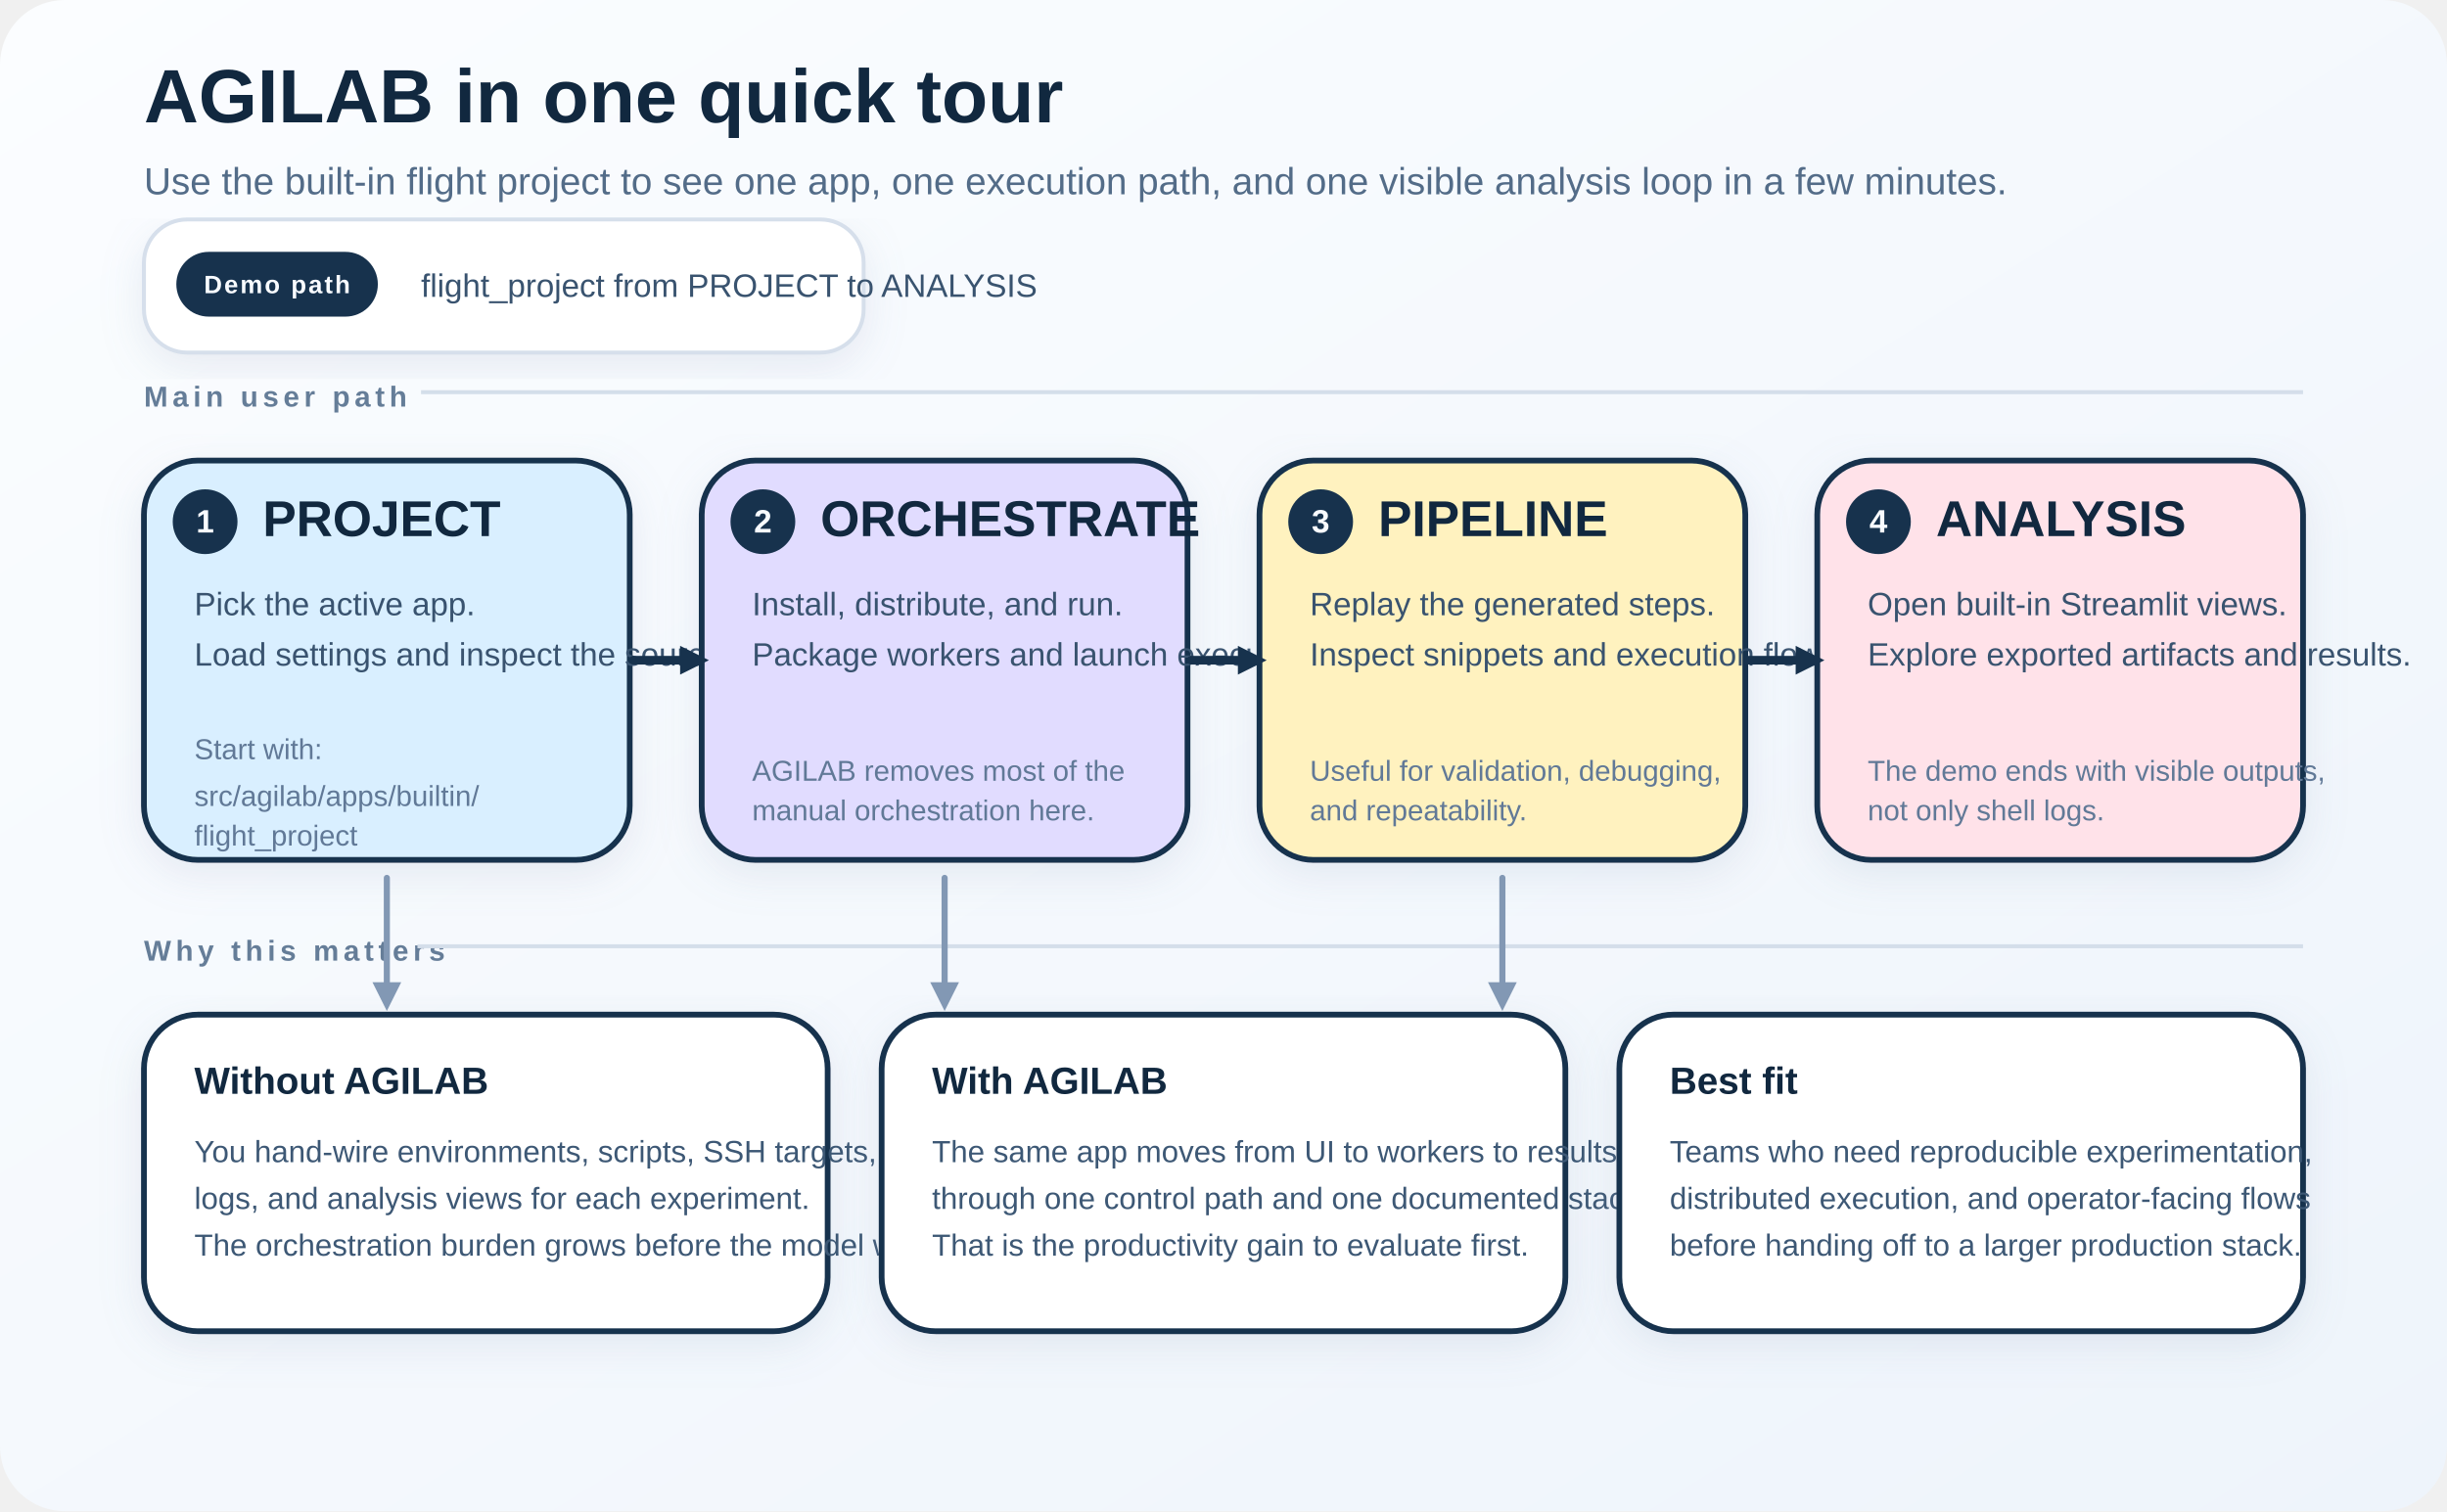
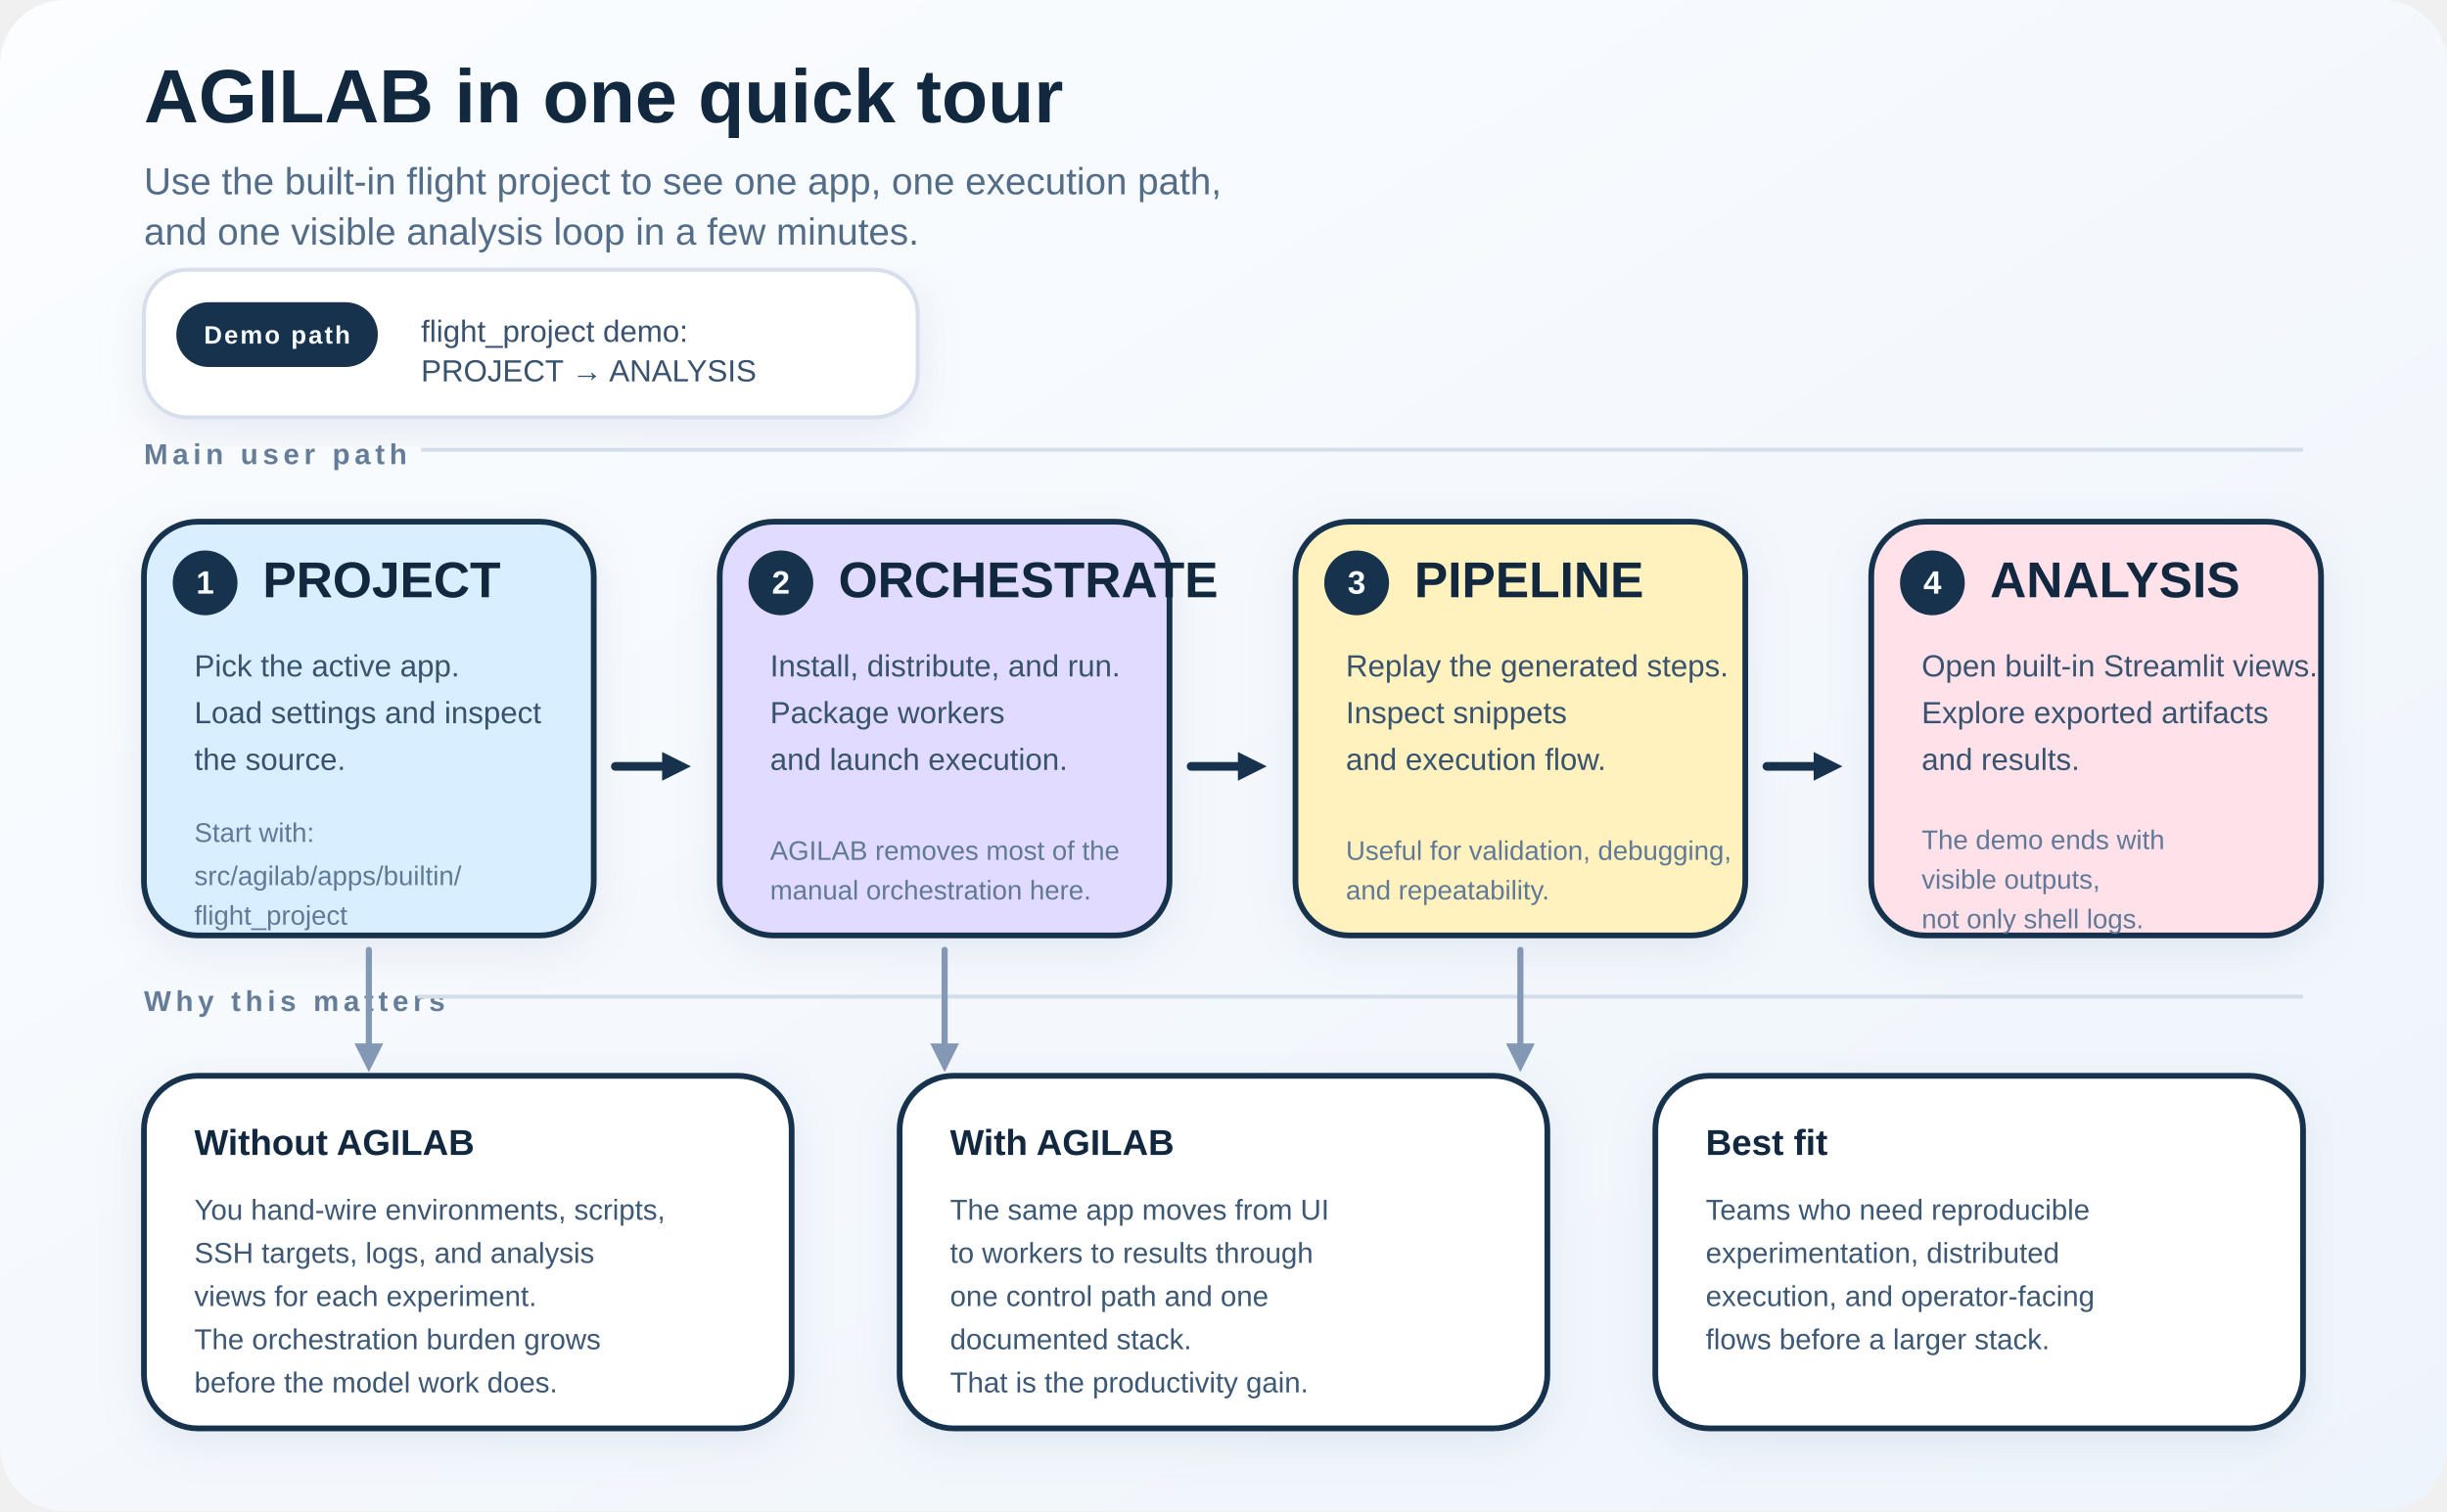
<svg xmlns="http://www.w3.org/2000/svg" width="1360" height="840" viewBox="0 0 1360 840" role="img" aria-labelledby="title desc">
  <defs>
    <style>
      text {
-         font-family: "Aptos", "Segoe UI", "Helvetica Neue", Arial, sans-serif;
+         font-family: "Segoe UI", "Helvetica Neue", Arial, sans-serif;
        fill: #11283f;
      }
      .title {
        font-size: 42px;
        font-weight: 700;
      }
      .subtitle {
        font-size: 21px;
        fill: #536c88;
      }
      .section {
        font-size: 16px;
        font-weight: 700;
        letter-spacing: 0.16em;
        text-transform: uppercase;
        fill: #657d98;
      }
      .card {
        stroke: #17324d;
        stroke-width: 3.2;
        rx: 30;
        ry: 30;
      }
      .card-title {
        font-size: 28px;
        font-weight: 700;
      }
      .card-body {
-         font-size: 18px;
+         font-size: 17px;
        fill: #39536f;
      }
      .mini {
-         font-size: 16px;
+         font-size: 15px;
        fill: #617997;
      }
      .pill {
        fill: #17324d;
      }
      .pill-text {
        font-size: 14px;
        font-weight: 700;
        fill: #f8fbff;
        letter-spacing: 0.08em;
        text-transform: uppercase;
      }
      .step-circle {
        fill: #17324d;
      }
      .step-text {
        font-size: 18px;
        font-weight: 700;
        fill: #f8fbff;
      }
      .value-title {
-         font-size: 21px;
+         font-size: 20px;
        font-weight: 700;
      }
      .value-body {
-         font-size: 17px;
+         font-size: 16px;
        fill: #3d5875;
      }
      .arrow {
        stroke: #17324d;
        stroke-width: 4.8;
        stroke-linecap: round;
      }
      .soft-arrow {
        stroke: #8298b4;
        stroke-width: 3.4;
        stroke-linecap: round;
      }
      .line {
        stroke: #d4deea;
        stroke-width: 2.2;
      }
      .shadow {
        filter: url(#shadow);
      }
      .arrow-head {
        fill: #17324d;
      }
    </style>
    <linearGradient id="bg" x1="0%" y1="0%" x2="100%" y2="100%">
      <stop offset="0%" stop-color="#fbfdff" />
      <stop offset="100%" stop-color="#eef4fb" />
    </linearGradient>
    <filter id="shadow" x="-10%" y="-10%" width="130%" height="130%">
      <feDropShadow dx="0" dy="7" stdDeviation="11" flood-color="#90a5c1" flood-opacity="0.18" />
    </filter>
  </defs>
  <rect width="1360" height="840" fill="url(#bg)" rx="36" ry="36" />
  <g transform="translate(80,68)">
    <text class="title" x="0" y="0">AGILAB in one quick tour</text>
-     <text class="subtitle" x="0" y="40">Use the built-in flight project to see one app, one execution path, and one visible analysis loop in a few minutes.</text>
-   </g>
-   <g transform="translate(80,122)">
-     <rect x="0" y="0" width="400" height="74" rx="24" ry="24" fill="#ffffff" stroke="#d6dfeb" stroke-width="2.2" class="shadow" />
+     <text class="subtitle" x="0" y="40">
+       <tspan x="0" dy="0">Use the built-in flight project to see one app, one execution path,</tspan>
+       <tspan x="0" dy="28">and one visible analysis loop in a few minutes.</tspan>
+     </text>
+   </g>
+   <g transform="translate(80,150)">
+     <rect x="0" y="0" width="430" height="82" rx="24" ry="24" fill="#ffffff" stroke="#d6dfeb" stroke-width="2.2" class="shadow" />
    <rect x="18" y="18" width="112" height="36" rx="18" ry="18" class="pill" />
    <text class="pill-text" x="74" y="41" text-anchor="middle">Demo path</text>
-     <text class="card-body" x="154" y="43">flight_project from PROJECT to ANALYSIS</text>
-   </g>
-   <g transform="translate(80,226)">
+     <text class="card-body" x="154" y="40">
+       <tspan x="154" dy="0">flight_project demo:</tspan>
+       <tspan x="154" dy="22">PROJECT → ANALYSIS</tspan>
+     </text>
+   </g>
+   <g transform="translate(80,258)">
    <text class="section" x="0" y="0">Main user path</text>
    <line class="line" x1="154" y1="-8" x2="1200" y2="-8" />
  </g>
-   <g transform="translate(80,256)">
-     <rect class="card shadow" width="270" height="222" fill="#d9efff" />
+   <g transform="translate(80,290)">
+     <rect class="card shadow" width="250" height="230" fill="#d9efff" />
    <circle class="step-circle" cx="34" cy="34" r="18" />
    <text class="step-text" x="34" y="40" text-anchor="middle">1</text>
    <text class="card-title" x="66" y="42">PROJECT</text>
    <text class="card-body" x="28" y="86">Pick the active app.</text>
-     <text class="card-body" x="28" y="114">Load settings and inspect the source.</text>
-     <text class="mini" x="28" y="166">Start with:</text>
-     <text class="mini" x="28" y="192">src/agilab/apps/builtin/</text>
-     <text class="mini" x="28" y="214">flight_project</text>
-   </g>
-   <g transform="translate(390,256)">
-     <rect class="card shadow" width="270" height="222" fill="#e1dcff" />
+     <text class="card-body" x="28" y="112">Load settings and inspect</text>
+     <text class="card-body" x="28" y="138">the source.</text>
+     <text class="mini" x="28" y="178">Start with:</text>
+     <text class="mini" x="28" y="202">src/agilab/apps/builtin/</text>
+     <text class="mini" x="28" y="224">flight_project</text>
+   </g>
+   <g transform="translate(400,290)">
+     <rect class="card shadow" width="250" height="230" fill="#e1dcff" />
    <circle class="step-circle" cx="34" cy="34" r="18" />
    <text class="step-text" x="34" y="40" text-anchor="middle">2</text>
    <text class="card-title" x="66" y="42">ORCHESTRATE</text>
    <text class="card-body" x="28" y="86">Install, distribute, and run.</text>
-     <text class="card-body" x="28" y="114">Package workers and launch execution.</text>
-     <text class="mini" x="28" y="178">AGILAB removes most of the</text>
-     <text class="mini" x="28" y="200">manual orchestration here.</text>
-   </g>
-   <g transform="translate(700,256)">
-     <rect class="card shadow" width="270" height="222" fill="#fff2bf" />
+     <text class="card-body" x="28" y="112">Package workers</text>
+     <text class="card-body" x="28" y="138">and launch execution.</text>
+     <text class="mini" x="28" y="188">AGILAB removes most of the</text>
+     <text class="mini" x="28" y="210">manual orchestration here.</text>
+   </g>
+   <g transform="translate(720,290)">
+     <rect class="card shadow" width="250" height="230" fill="#fff2bf" />
    <circle class="step-circle" cx="34" cy="34" r="18" />
    <text class="step-text" x="34" y="40" text-anchor="middle">3</text>
    <text class="card-title" x="66" y="42">PIPELINE</text>
    <text class="card-body" x="28" y="86">Replay the generated steps.</text>
-     <text class="card-body" x="28" y="114">Inspect snippets and execution flow.</text>
-     <text class="mini" x="28" y="178">Useful for validation, debugging,</text>
-     <text class="mini" x="28" y="200">and repeatability.</text>
-   </g>
-   <g transform="translate(1010,256)">
-     <rect class="card shadow" width="270" height="222" fill="#ffe2e9" />
+     <text class="card-body" x="28" y="112">Inspect snippets</text>
+     <text class="card-body" x="28" y="138">and execution flow.</text>
+     <text class="mini" x="28" y="188">Useful for validation, debugging,</text>
+     <text class="mini" x="28" y="210">and repeatability.</text>
+   </g>
+   <g transform="translate(1040,290)">
+     <rect class="card shadow" width="250" height="230" fill="#ffe2e9" />
    <circle class="step-circle" cx="34" cy="34" r="18" />
    <text class="step-text" x="34" y="40" text-anchor="middle">4</text>
    <text class="card-title" x="66" y="42">ANALYSIS</text>
    <text class="card-body" x="28" y="86">Open built-in Streamlit views.</text>
-     <text class="card-body" x="28" y="114">Explore exported artifacts and results.</text>
-     <text class="mini" x="28" y="178">The demo ends with visible outputs,</text>
-     <text class="mini" x="28" y="200">not only shell logs.</text>
-   </g>
-   <line class="arrow" x1="352" y1="367" x2="378" y2="367" />
-   <polygon class="arrow-head" points="378,359 378,375 394,367" />
-   <line class="arrow" x1="662" y1="367" x2="688" y2="367" />
-   <polygon class="arrow-head" points="688,359 688,375 704,367" />
-   <line class="arrow" x1="972" y1="367" x2="998" y2="367" />
-   <polygon class="arrow-head" points="998,359 998,375 1014,367" />
-   <g transform="translate(80,534)">
+     <text class="card-body" x="28" y="112">Explore exported artifacts</text>
+     <text class="card-body" x="28" y="138">and results.</text>
+     <text class="mini" x="28" y="182">The demo ends with</text>
+     <text class="mini" x="28" y="204">visible outputs,</text>
+     <text class="mini" x="28" y="226">not only shell logs.</text>
+   </g>
+   <line class="arrow" x1="342" y1="426" x2="368" y2="426" />
+   <polygon class="arrow-head" points="368,418 368,434 384,426" />
+   <line class="arrow" x1="662" y1="426" x2="688" y2="426" />
+   <polygon class="arrow-head" points="688,418 688,434 704,426" />
+   <line class="arrow" x1="982" y1="426" x2="1008" y2="426" />
+   <polygon class="arrow-head" points="1008,418 1008,434 1024,426" />
+   <g transform="translate(80,562)">
    <text class="section" x="0" y="0">Why this matters</text>
    <line class="line" x1="152" y1="-8" x2="1200" y2="-8" />
  </g>
-   <g transform="translate(80,564)">
-     <rect class="card shadow" width="380" height="176" fill="#ffffff" />
+   <g transform="translate(80,598)">
+     <rect class="card shadow" width="360" height="196" fill="#ffffff" />
    <text class="value-title" x="28" y="44">Without AGILAB</text>
-     <text class="value-body" x="28" y="82">You hand-wire environments, scripts, SSH targets,</text>
-     <text class="value-body" x="28" y="108">logs, and analysis views for each experiment.</text>
-     <text class="value-body" x="28" y="134">The orchestration burden grows before the model work does.</text>
-   </g>
-   <g transform="translate(490,564)">
-     <rect class="card shadow" width="380" height="176" fill="#ffffff" />
+     <text class="value-body" x="28" y="80">You hand-wire environments, scripts,</text>
+     <text class="value-body" x="28" y="104">SSH targets, logs, and analysis</text>
+     <text class="value-body" x="28" y="128">views for each experiment.</text>
+     <text class="value-body" x="28" y="152">The orchestration burden grows</text>
+     <text class="value-body" x="28" y="176">before the model work does.</text>
+   </g>
+   <g transform="translate(500,598)">
+     <rect class="card shadow" width="360" height="196" fill="#ffffff" />
    <text class="value-title" x="28" y="44">With AGILAB</text>
-     <text class="value-body" x="28" y="82">The same app moves from UI to workers to results</text>
-     <text class="value-body" x="28" y="108">through one control path and one documented stack.</text>
-     <text class="value-body" x="28" y="134">That is the productivity gain to evaluate first.</text>
-   </g>
-   <g transform="translate(900,564)">
-     <rect class="card shadow" width="380" height="176" fill="#ffffff" />
+     <text class="value-body" x="28" y="80">The same app moves from UI</text>
+     <text class="value-body" x="28" y="104">to workers to results through</text>
+     <text class="value-body" x="28" y="128">one control path and one</text>
+     <text class="value-body" x="28" y="152">documented stack.</text>
+     <text class="value-body" x="28" y="176">That is the productivity gain.</text>
+   </g>
+   <g transform="translate(920,598)">
+     <rect class="card shadow" width="360" height="196" fill="#ffffff" />
    <text class="value-title" x="28" y="44">Best fit</text>
-     <text class="value-body" x="28" y="82">Teams who need reproducible experimentation,</text>
-     <text class="value-body" x="28" y="108">distributed execution, and operator-facing flows</text>
-     <text class="value-body" x="28" y="134">before handing off to a larger production stack.</text>
-   </g>
-   <line class="soft-arrow" x1="215" y1="488" x2="215" y2="546" />
-   <polygon points="207,546 223,546 215,562" fill="#8298b4" />
-   <line class="soft-arrow" x1="525" y1="488" x2="525" y2="546" />
-   <polygon points="517,546 533,546 525,562" fill="#8298b4" />
-   <line class="soft-arrow" x1="835" y1="488" x2="835" y2="546" />
-   <polygon points="827,546 843,546 835,562" fill="#8298b4" />
+     <text class="value-body" x="28" y="80">Teams who need reproducible</text>
+     <text class="value-body" x="28" y="104">experimentation, distributed</text>
+     <text class="value-body" x="28" y="128">execution, and operator-facing</text>
+     <text class="value-body" x="28" y="152">flows before a larger stack.</text>
+   </g>
+   <line class="soft-arrow" x1="205" y1="528" x2="205" y2="580" />
+   <polygon points="197,580 213,580 205,596" fill="#8298b4" />
+   <line class="soft-arrow" x1="525" y1="528" x2="525" y2="580" />
+   <polygon points="517,580 533,580 525,596" fill="#8298b4" />
+   <line class="soft-arrow" x1="845" y1="528" x2="845" y2="580" />
+   <polygon points="837,580 853,580 845,596" fill="#8298b4" />
</svg>
